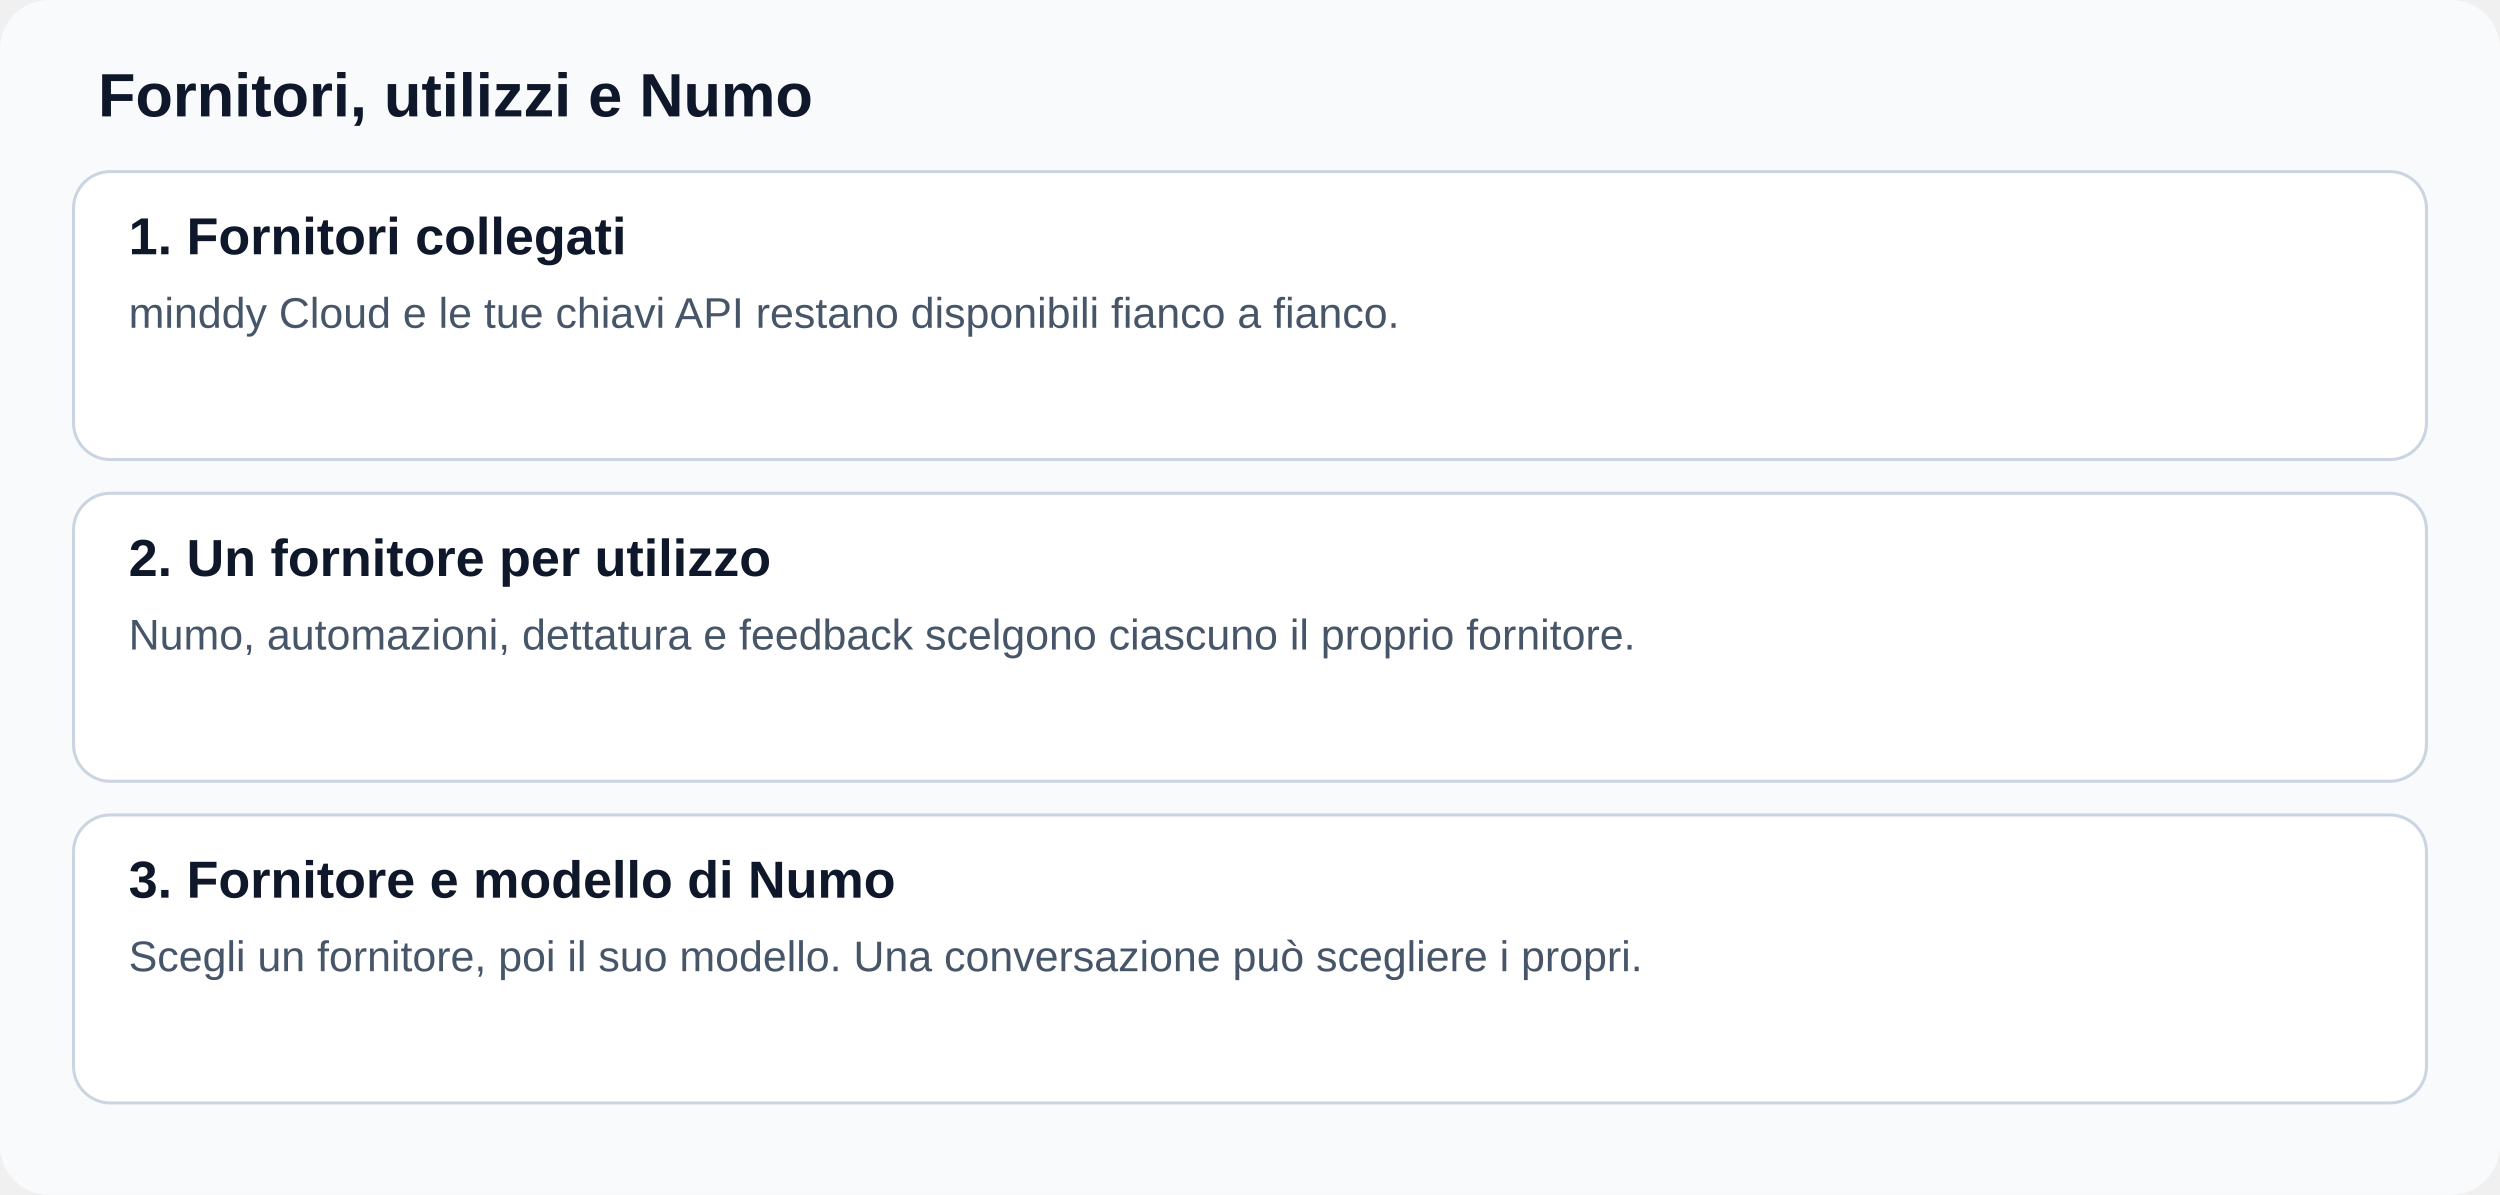
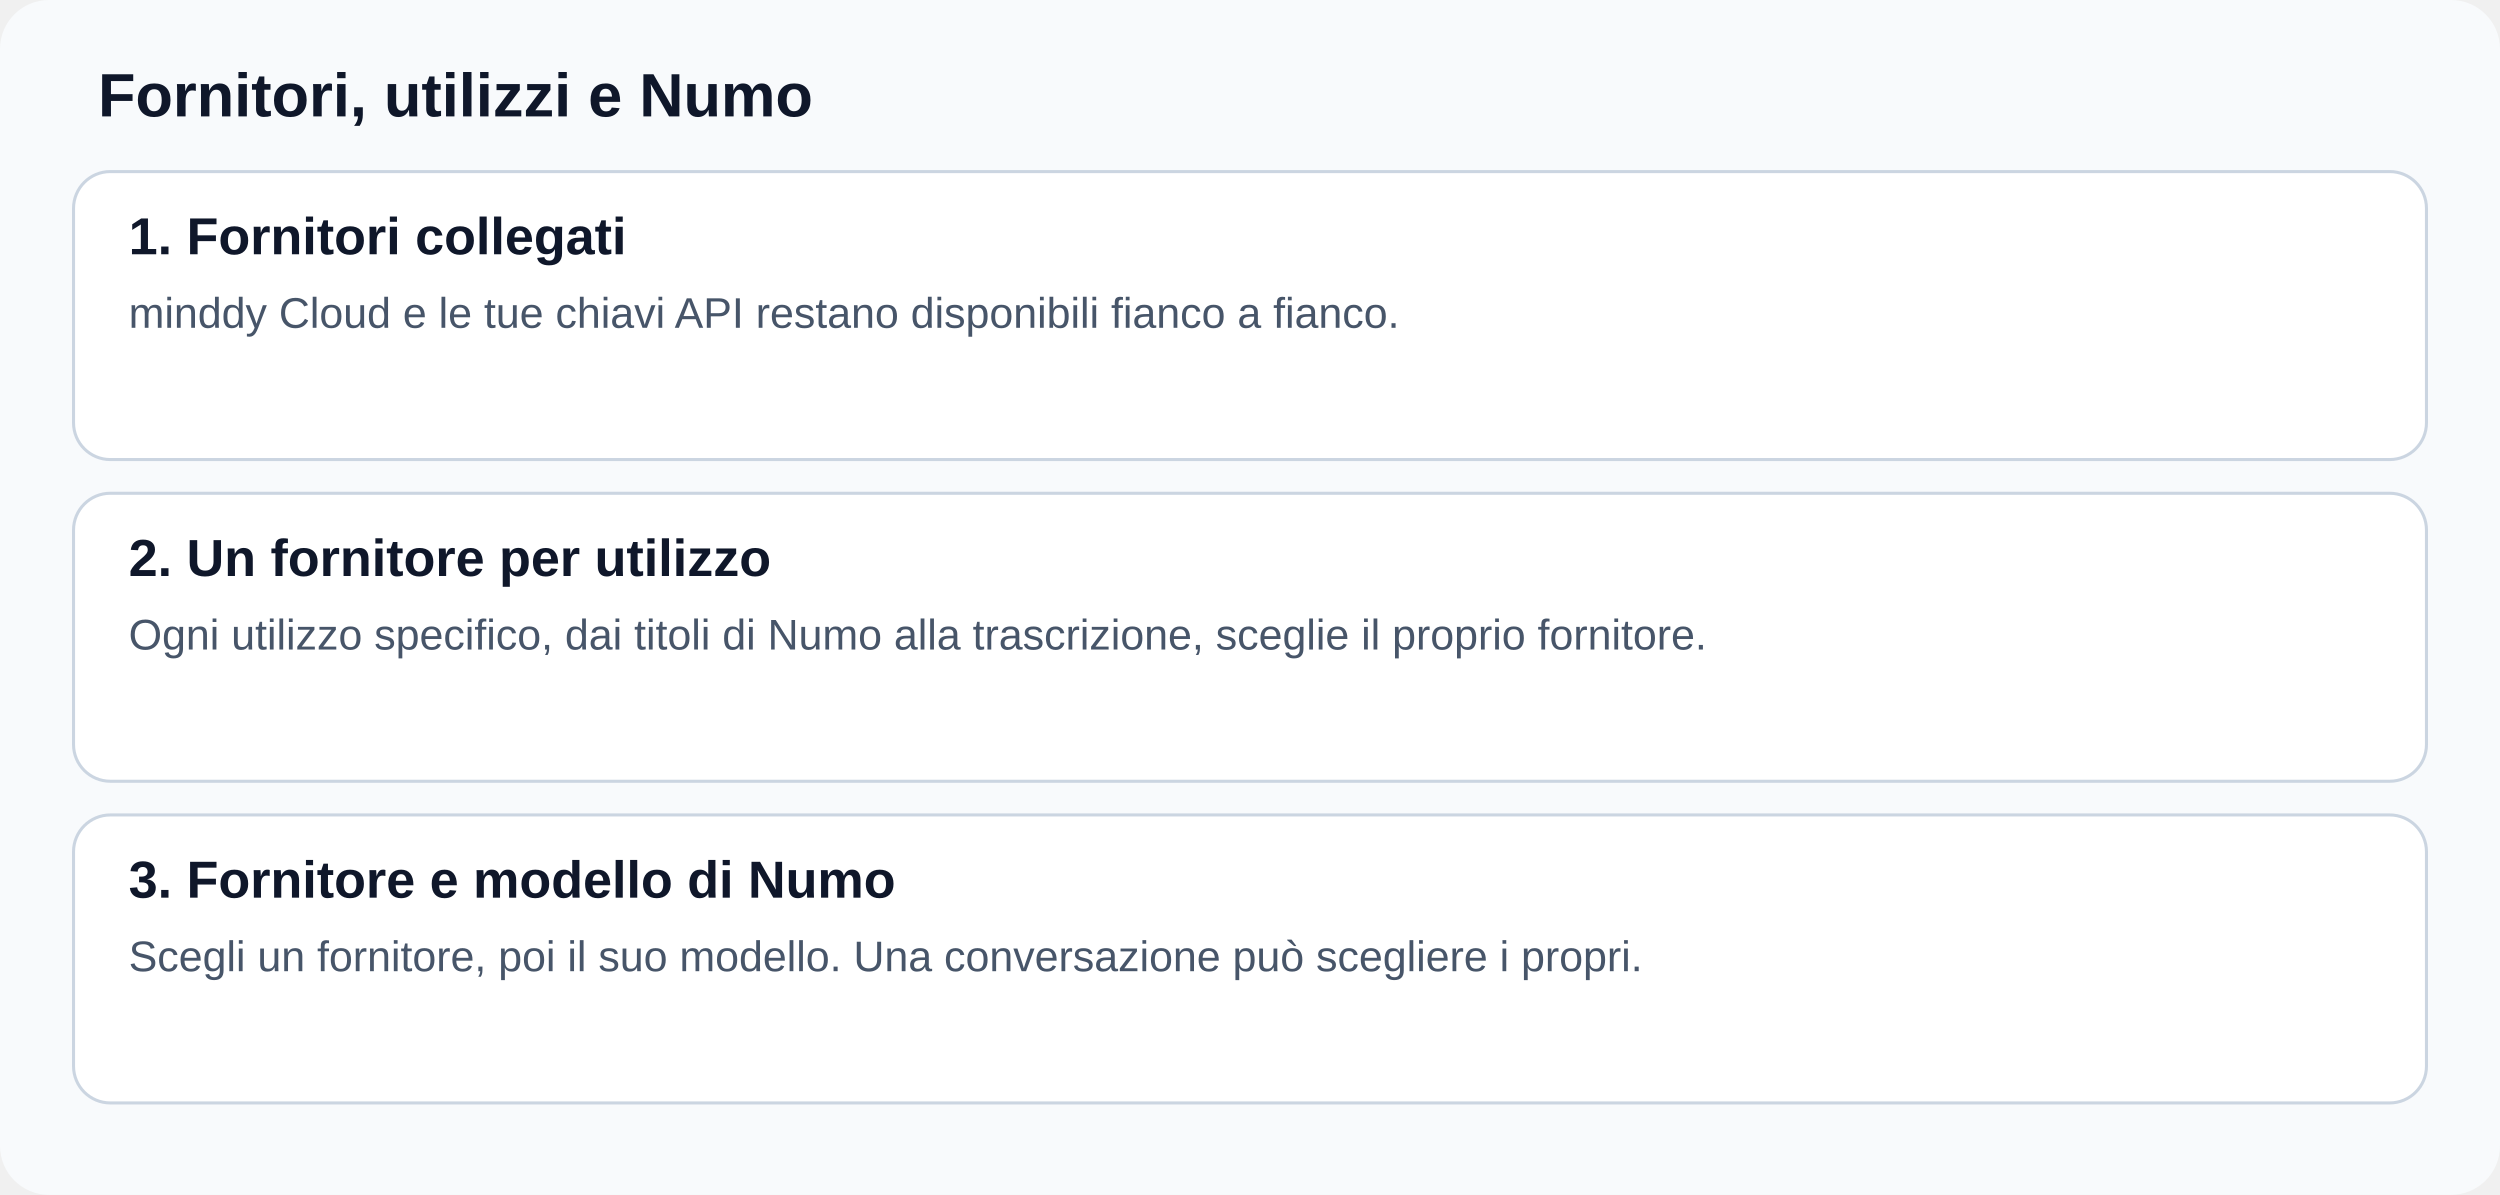
<svg xmlns="http://www.w3.org/2000/svg" width="816" height="390" viewBox="0 0 816 390" role="img" aria-labelledby="title desc">
  <rect width="816" height="390" rx="16" fill="#f8fafc" />
  <text x="32" y="38" font-family="Arial,sans-serif" font-size="20" font-weight="bold" fill="#0f172a">Fornitori, utilizzi e Numo</text>
  <rect x="24" y="56" width="768" height="94" rx="12" fill="#fff" stroke="#cbd5e1" />
  <text x="42" y="83" font-family="Arial,sans-serif" font-size="17" font-weight="bold" fill="#0f172a">1. Fornitori collegati</text>
  <text x="42" y="107" font-family="Arial,sans-serif" font-size="14" fill="#475569">minddy Cloud e le tue chiavi API restano disponibili fianco a fianco.</text>
  <rect x="24" y="161" width="768" height="94" rx="12" fill="#fff" stroke="#cbd5e1" />
  <text x="42" y="188" font-family="Arial,sans-serif" font-size="17" font-weight="bold" fill="#0f172a">2. Un fornitore per utilizzo</text>
-   <text x="42" y="212" font-family="Arial,sans-serif" font-size="14" fill="#475569">Numo, automazioni, dettatura e feedback scelgono ciascuno il proprio fornitore.</text>
+   <text x="42" y="212" font-family="Arial,sans-serif" font-size="14" fill="#475569">Ogni utilizzo specifico, dai titoli di Numo alla trascrizione, sceglie il proprio fornitore.</text>
  <rect x="24" y="266" width="768" height="94" rx="12" fill="#fff" stroke="#cbd5e1" />
  <text x="42" y="293" font-family="Arial,sans-serif" font-size="17" font-weight="bold" fill="#0f172a">3. Fornitore e modello di Numo</text>
  <text x="42" y="317" font-family="Arial,sans-serif" font-size="14" fill="#475569">Scegli un fornitore, poi il suo modello. Una conversazione può scegliere i propri.</text>
</svg>
